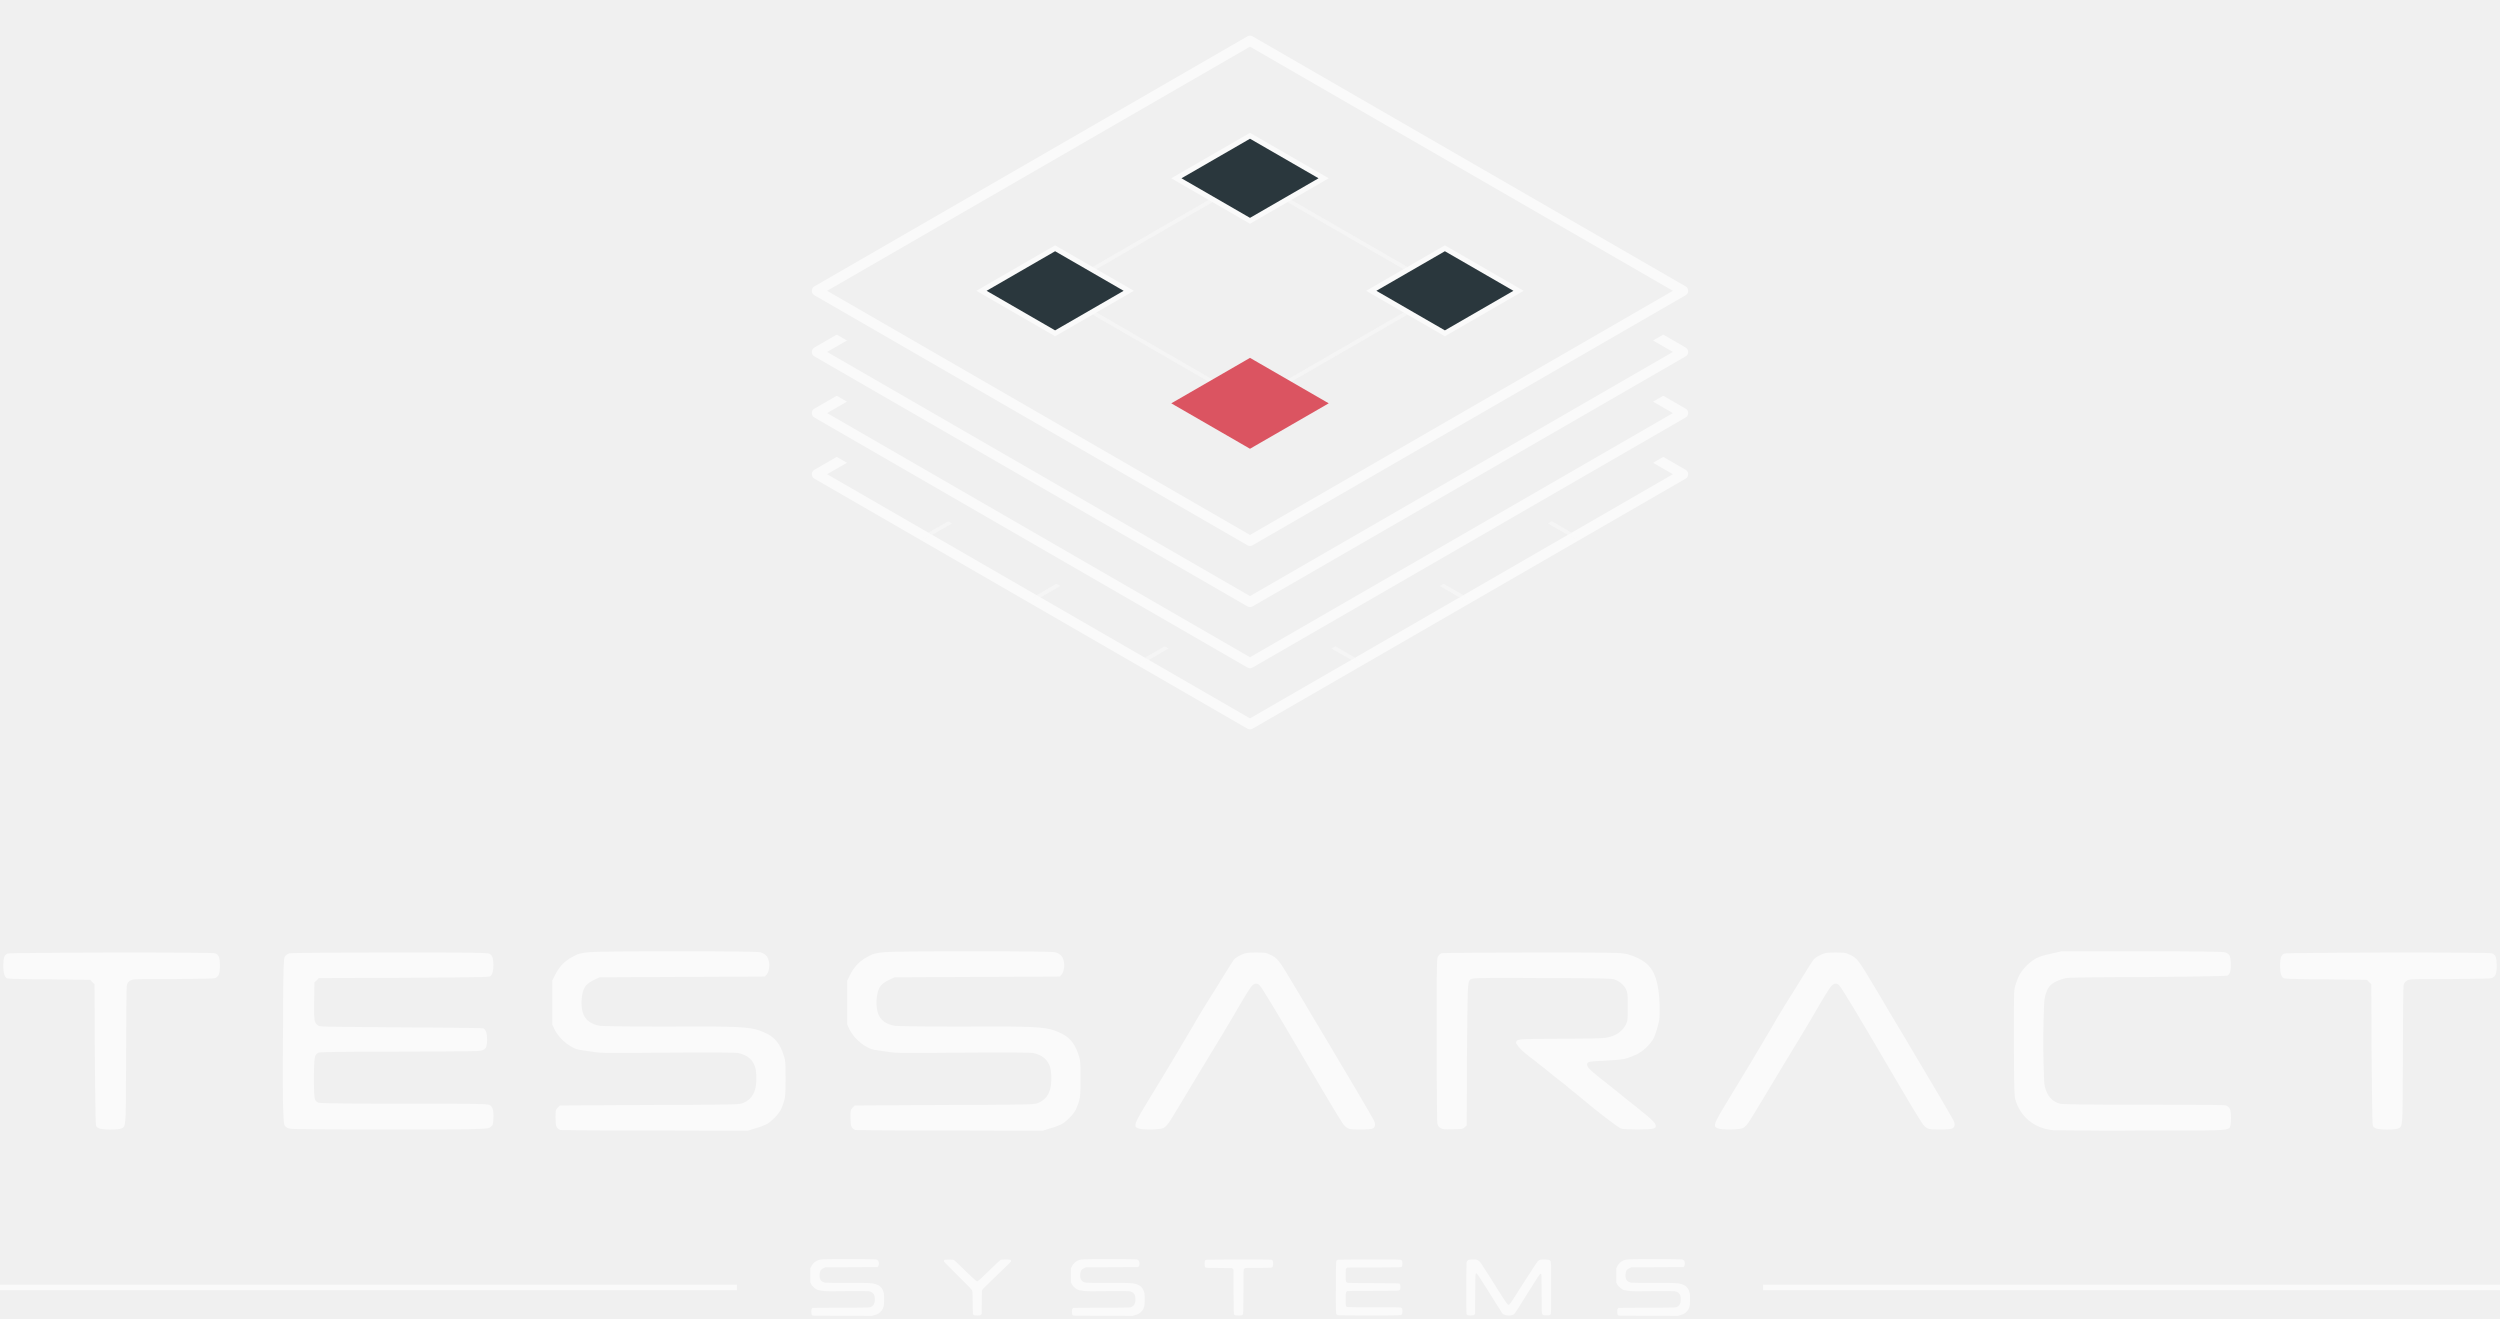
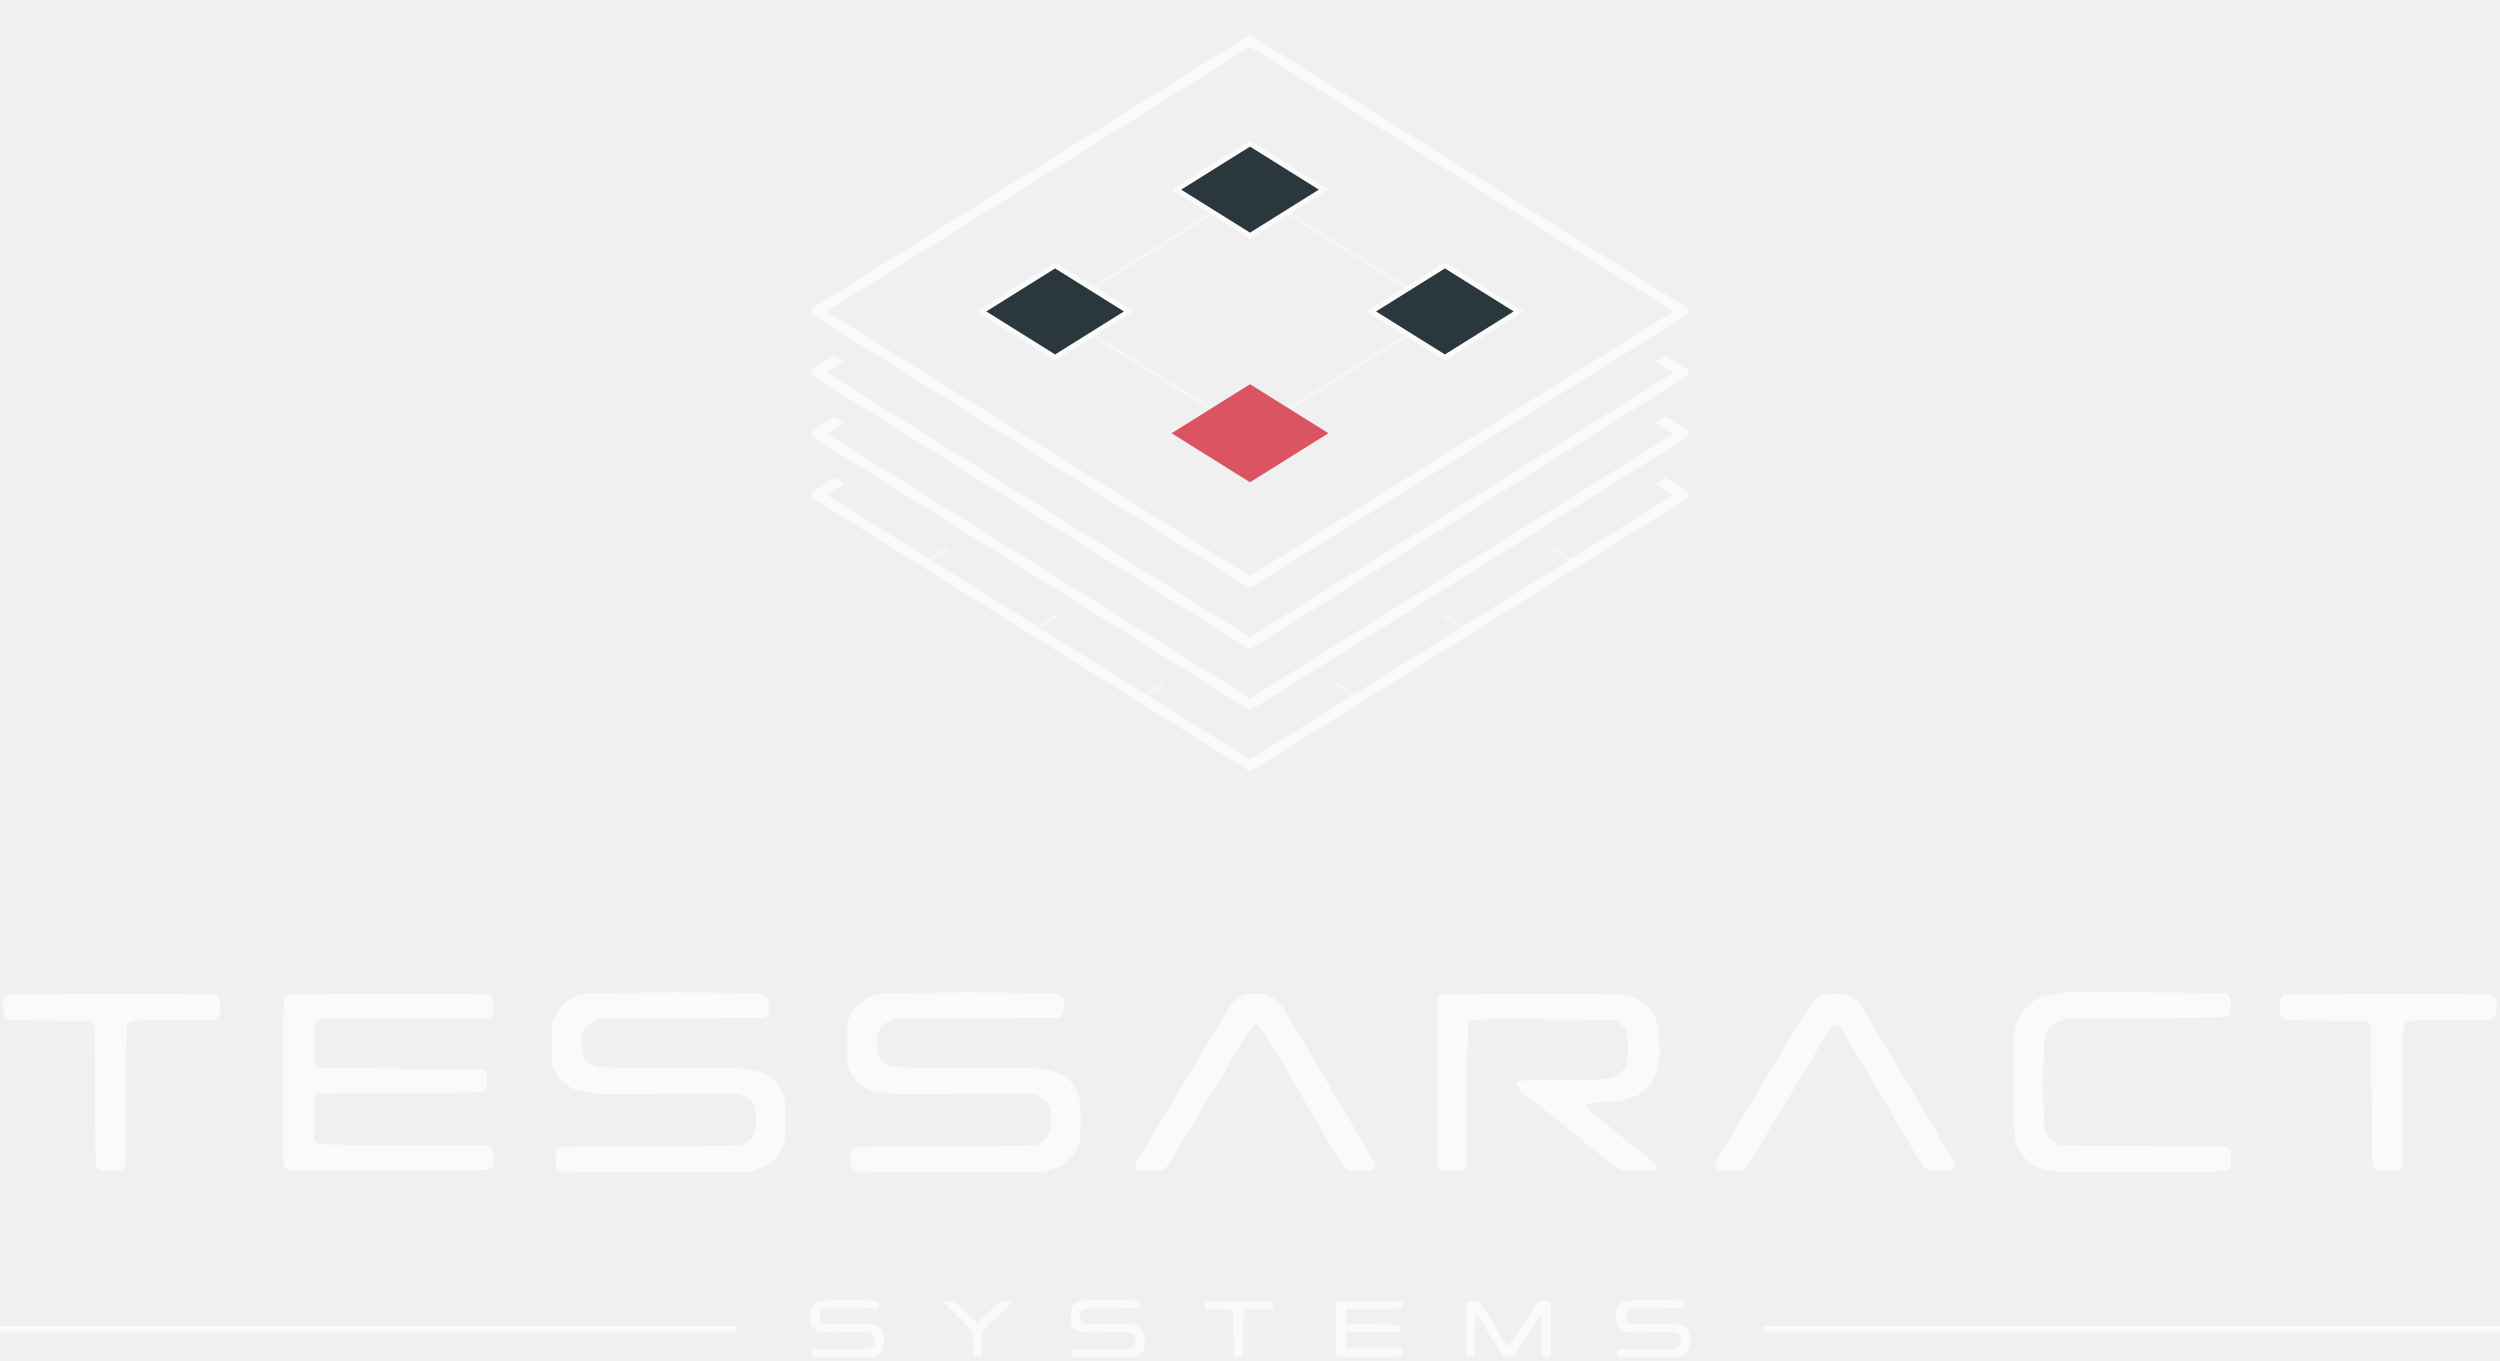
- <svg xmlns="http://www.w3.org/2000/svg" viewBox="0 0 2000 1055.05" width="2000" height="1055.05" role="img" aria-label="Tessaract Systems">
+ <svg xmlns="http://www.w3.org/2000/svg" viewBox="0 0 2000 1088.06" width="2000" height="1088.06" role="img" aria-label="Tessaract Systems">
  <defs>
    <mask id="m0" maskUnits="userSpaceOnUse" x="0" y="0" width="760" height="610">
      <rect x="0" y="0" width="760" height="610" fill="#fff" />
-       <polygon points="200,218.85 370,317 200,415.15 30,317" fill="#000" stroke="#000" stroke-width="22" stroke-linejoin="round" />
-       <polygon points="200,194.85 370,293 200,391.15 30,293" fill="#000" stroke="#000" stroke-width="22" stroke-linejoin="round" />
-       <polygon points="200,170.85 370,269 200,367.15 30,269" fill="#000" stroke="#000" stroke-width="22" stroke-linejoin="round" />
+       <polygon points="200,210.75 370,317 200,423.25 30,317" fill="#000" stroke="#000" stroke-width="22" stroke-linejoin="round" />
+       <polygon points="200,186.75 370,293 200,399.25 30,293" fill="#000" stroke="#000" stroke-width="22" stroke-linejoin="round" />
+       <polygon points="200,162.75 370,269 200,375.25 30,269" fill="#000" stroke="#000" stroke-width="22" stroke-linejoin="round" />
    </mask>
    <mask id="m1" maskUnits="userSpaceOnUse" x="0" y="0" width="760" height="610">
      <rect x="0" y="0" width="760" height="610" fill="#fff" />
-       <polygon points="200,194.85 370,293 200,391.15 30,293" fill="#000" stroke="#000" stroke-width="22" stroke-linejoin="round" />
-       <polygon points="200,170.85 370,269 200,367.15 30,269" fill="#000" stroke="#000" stroke-width="22" stroke-linejoin="round" />
+       <polygon points="200,186.75 370,293 200,399.25 30,293" fill="#000" stroke="#000" stroke-width="22" stroke-linejoin="round" />
+       <polygon points="200,162.75 370,269 200,375.25 30,269" fill="#000" stroke="#000" stroke-width="22" stroke-linejoin="round" />
    </mask>
    <mask id="m2" maskUnits="userSpaceOnUse" x="0" y="0" width="760" height="610">
      <rect x="0" y="0" width="760" height="610" fill="#fff" />
-       <polygon points="200,170.85 370,269 200,367.15 30,269" fill="#000" stroke="#000" stroke-width="22" stroke-linejoin="round" />
+       <polygon points="200,162.75 370,269 200,375.25 30,269" fill="#000" stroke="#000" stroke-width="22" stroke-linejoin="round" />
    </mask>
  </defs>
-   <g transform="translate(625,0) scale(2.03804) translate(-16,-154.85)">
+   <g transform="translate(625,0) scale(2.03804) translate(-16,-146.75)">
    <g mask="url(#m0)">
-       <polygon points="200,242.85 370,341 200,439.15 30,341" fill="none" stroke="#FAFAFA" stroke-width="4" stroke-linejoin="round" />
-       <path d="M72.5,365.54 L242.5,267.39 M115,390.07 L285,291.93 M157.5,414.61 L327.5,316.46 M157.5,267.39 L327.5,365.54 M115,291.93 L285,390.07 M72.5,316.46 L242.5,414.61" fill="none" stroke="#FAFAFA" stroke-width="1.5" stroke-linecap="round" opacity=".5" />
+       <polygon points="200,234.75 370,341 200,447.25 30,341" fill="none" stroke="#FAFAFA" stroke-width="4" stroke-linejoin="round" />
+       <path d="M72.5,367.56 L242.5,261.31 M115,394.12 L285,287.88 M157.5,420.69 L327.5,314.44 M157.5,261.31 L327.5,367.56 M115,287.88 L285,394.12 M72.5,314.44 L242.5,420.69" fill="none" stroke="#FAFAFA" stroke-width="1.5" stroke-linecap="round" opacity=".5" />
    </g>
    <g mask="url(#m1)">
-       <polygon points="200,218.85 370,317 200,415.15 30,317" fill="none" stroke="#FAFAFA" stroke-width="4" stroke-linejoin="round" />
-       <path d="M195.8,319.42 L191.5,267.93" fill="none" stroke="#FAFAFA" stroke-width="2" opacity=".75" />
-       <path d="M195.8,319.42 L289.2,314.58" fill="none" stroke="#FAFAFA" stroke-width="2" opacity=".75" />
-       <path d="M195.8,319.42 L106.5,321.85" fill="none" stroke="#FAFAFA" stroke-width="2" opacity=".75" />
-       <path d="M195.8,319.42 L204.2,368.5" fill="none" stroke="#FAFAFA" stroke-width="2" opacity=".75" />
-       <path d="M191.5,267.93 L289.2,314.58 M204.2,368.5 L106.5,321.85" fill="none" stroke="#FAFAFA" stroke-width="2" opacity=".75" />
-       <ellipse cx="191.5" cy="267.93" rx="10.8" ry="6.24" fill="#2A373D" stroke="#FAFAFA" stroke-width="2" />
-       <ellipse cx="289.2" cy="314.58" rx="10.8" ry="6.24" fill="#2A373D" stroke="#FAFAFA" stroke-width="2" />
-       <ellipse cx="106.5" cy="321.85" rx="10.8" ry="6.24" fill="#2A373D" stroke="#FAFAFA" stroke-width="2" />
-       <ellipse cx="204.2" cy="368.5" rx="10.8" ry="6.24" fill="#2A373D" stroke="#FAFAFA" stroke-width="2" />
-       <ellipse cx="195.8" cy="319.42" rx="15.6" ry="9.01" fill="#FAFAFA" stroke="#FAFAFA" stroke-width="2" />
+       <polygon points="200,210.75 370,317 200,423.25 30,317" fill="none" stroke="#FAFAFA" stroke-width="4" stroke-linejoin="round" />
+       <path d="M195.8,319.62 L191.5,263.88" fill="none" stroke="#FAFAFA" stroke-width="2" opacity=".75" />
+       <path d="M195.8,319.62 L289.2,314.38" fill="none" stroke="#FAFAFA" stroke-width="2" opacity=".75" />
+       <path d="M195.8,319.62 L106.5,322.25" fill="none" stroke="#FAFAFA" stroke-width="2" opacity=".75" />
+       <path d="M195.8,319.62 L204.2,372.75" fill="none" stroke="#FAFAFA" stroke-width="2" opacity=".75" />
+       <path d="M191.5,263.88 L289.2,314.38 M204.2,372.75 L106.5,322.25" fill="none" stroke="#FAFAFA" stroke-width="2" opacity=".75" />
+       <ellipse cx="191.5" cy="263.88" rx="10.8" ry="6.75" fill="#2A373D" stroke="#FAFAFA" stroke-width="2" />
+       <ellipse cx="289.2" cy="314.38" rx="10.8" ry="6.75" fill="#2A373D" stroke="#FAFAFA" stroke-width="2" />
+       <ellipse cx="106.5" cy="322.25" rx="10.8" ry="6.75" fill="#2A373D" stroke="#FAFAFA" stroke-width="2" />
+       <ellipse cx="204.2" cy="372.75" rx="10.8" ry="6.75" fill="#2A373D" stroke="#FAFAFA" stroke-width="2" />
+       <ellipse cx="195.8" cy="319.62" rx="15.6" ry="9.75" fill="#FAFAFA" stroke="#FAFAFA" stroke-width="2" />
    </g>
    <g mask="url(#m2)">
-       <polygon points="200,194.85 370,293 200,391.15 30,293" fill="none" stroke="#FAFAFA" stroke-width="4" stroke-linejoin="round" />
-       <polygon points="200,226.26 315.6,293 200,359.74 84.4,293" fill="none" stroke="#FAFAFA" stroke-width="2" stroke-dasharray="7 8" opacity=".75" />
-       <polygon points="200,261.59 254.4,293 200,324.41 145.6,293" fill="none" stroke="#FAFAFA" stroke-width="2" opacity=".75" />
-       <ellipse cx="200" cy="293" rx="9.6" ry="5.54" fill="#DB5461" />
+       <polygon points="200,186.75 370,293 200,399.25 30,293" fill="none" stroke="#FAFAFA" stroke-width="4" stroke-linejoin="round" />
+       <polygon points="200,220.75 315.6,293 200,365.25 84.4,293" fill="none" stroke="#FAFAFA" stroke-width="2" stroke-dasharray="7 8" opacity=".75" />
+       <polygon points="200,259 254.4,293 200,327 145.6,293" fill="none" stroke="#FAFAFA" stroke-width="2" opacity=".75" />
+       <ellipse cx="200" cy="293" rx="9.6" ry="6" fill="#DB5461" />
    </g>
    <g>
-       <polygon points="200,170.85 370,269 200,367.15 30,269" fill="none" stroke="#FAFAFA" stroke-width="4" stroke-linejoin="round" />
-       <polygon points="200,224.83 276.5,269 200,313.17 123.5,269" fill="none" stroke="#FAFAFA" stroke-width="1.5" opacity=".5" />
-       <polygon points="200,208.15 228.9,224.83 200,241.52 171.1,224.83" fill="#2A373D" stroke="#FAFAFA" stroke-width="2" />
-       <polygon points="276.5,252.31 305.4,269 276.5,285.69 247.6,269" fill="#2A373D" stroke="#FAFAFA" stroke-width="2" />
-       <polygon points="123.5,252.31 152.4,269 123.5,285.69 94.6,269" fill="#2A373D" stroke="#FAFAFA" stroke-width="2" />
-       <polygon points="200,296.48 228.9,313.17 200,329.85 171.1,313.17" fill="#DB5461" stroke="#DB5461" stroke-width="2" />
+       <polygon points="200,162.75 370,269 200,375.25 30,269" fill="none" stroke="#FAFAFA" stroke-width="4" stroke-linejoin="round" />
+       <polygon points="200,221.19 276.5,269 200,316.81 123.5,269" fill="none" stroke="#FAFAFA" stroke-width="1.5" opacity=".5" />
+       <polygon points="200,203.12 228.9,221.19 200,239.25 171.1,221.19" fill="#2A373D" stroke="#FAFAFA" stroke-width="2" />
+       <polygon points="276.5,250.94 305.4,269 276.5,287.06 247.6,269" fill="#2A373D" stroke="#FAFAFA" stroke-width="2" />
+       <polygon points="123.5,250.94 152.4,269 123.5,287.06 94.6,269" fill="#2A373D" stroke="#FAFAFA" stroke-width="2" />
+       <polygon points="200,298.75 228.9,316.81 200,334.88 171.1,316.81" fill="#DB5461" stroke="#DB5461" stroke-width="2" />
    </g>
  </g>
-   <g transform="translate(0,61.76)">
+   <g transform="translate(0,94.78)">
wordmark: the generator composes this with a freshly drawn mark.
<path d="M76.852 -3.034Q76.65 -3.236 76.448 -11.123Q76.245 -19.011 76.144 -31.853Q76.043 -44.696 75.841 -60.268L75.639 -116.289L73.819 -117.907L72.201 -119.728L39.437 -120.132Q30.336 -120.132 22.853 -120.233Q15.37 -120.334 10.618 -120.537Q5.865 -120.739 5.663 -120.941Q2.629 -122.357 2.629 -130.851Q2.629 -135.502 3.337 -137.727Q4.045 -139.952 6.067 -140.761Q6.472 -140.963 13.55 -141.064Q20.629 -141.165 32.46 -141.266Q44.291 -141.368 58.853 -141.469Q73.414 -141.57 88.987 -141.57Q104.559 -141.57 119.121 -141.57Q133.682 -141.57 145.513 -141.469Q157.345 -141.368 164.524 -141.266Q171.704 -141.165 172.108 -140.963Q174.333 -140.154 175.142 -138.031Q175.951 -135.907 175.951 -131.053Q175.951 -126.199 175.142 -124.177Q174.333 -122.154 172.108 -121.143Q171.299 -120.739 162.906 -120.638Q154.513 -120.537 138.132 -120.334Q126.806 -120.334 120.334 -120.334Q113.863 -120.334 110.526 -120.233Q107.189 -120.132 105.975 -119.829Q104.762 -119.525 104.155 -119.121Q102.335 -118.11 101.728 -116.289Q101.323 -115.683 101.222 -110.121Q101.121 -104.559 101.02 -92.627Q100.919 -80.695 100.919 -60.673Q100.717 -41.257 100.717 -29.629Q100.717 -18 100.515 -12.135Q100.312 -6.27 99.807 -4.146Q99.301 -2.022 98.29 -1.416Q98.088 -1.213 97.076 -0.809Q95.661 -0.202 91.717 0.0Q87.773 0.202 83.931 -0.101Q80.088 -0.404 79.077 -1.011Q77.257 -1.82 76.852 -3.034Z M228.284 -2.427Q227.677 -3.034 227.374 -4.146Q227.071 -5.258 226.869 -8.595Q226.666 -11.932 226.464 -19.213Q226.262 -23.662 226.262 -34.078Q226.262 -44.493 226.262 -58.044Q226.262 -71.594 226.464 -85.751Q226.464 -103.548 226.565 -113.863Q226.666 -124.177 226.869 -129.233Q227.071 -134.289 227.273 -136.008Q227.475 -137.727 227.88 -138.334Q229.093 -140.154 231.52 -140.963Q232.734 -141.165 252.452 -141.368Q272.171 -141.57 311.406 -141.57Q335.877 -141.57 351.248 -141.57Q366.618 -141.57 375.112 -141.469Q383.606 -141.368 387.045 -141.165Q390.483 -140.963 391.292 -140.761Q393.112 -139.952 393.921 -137.828Q394.73 -135.705 394.73 -131.458Q394.73 -124.177 392.101 -122.559Q391.494 -122.154 385.123 -121.952Q378.753 -121.75 363.787 -121.649Q348.821 -121.548 322.731 -121.346L254.98 -121.143L253.362 -119.323L251.542 -117.705L251.34 -103.346Q251.138 -95.256 251.34 -91.211Q251.542 -87.167 252.25 -85.65Q252.958 -84.133 254.576 -83.122Q255.182 -82.717 257.407 -82.515Q259.632 -82.313 266.002 -82.212Q272.373 -82.11 285.519 -82.009Q298.665 -81.908 321.114 -81.706Q338.911 -81.706 353.675 -81.504Q368.438 -81.301 377.438 -81.2Q386.438 -81.099 386.64 -80.897Q389.674 -79.481 389.674 -71.796Q389.674 -66.942 388.46 -65.122Q387.247 -63.302 383.404 -62.897Q382.393 -62.695 373.292 -62.594Q364.191 -62.493 349.832 -62.392Q335.473 -62.291 318.484 -62.291Q285.317 -62.291 270.755 -62.088Q256.194 -61.886 254.98 -61.482Q253.362 -60.875 252.553 -59.459Q251.744 -58.044 251.441 -53.999Q251.138 -49.954 251.138 -41.055Q251.138 -32.763 251.34 -28.82Q251.542 -24.876 252.25 -23.561Q252.958 -22.247 254.576 -21.438Q255.182 -21.235 261.755 -21.033Q268.328 -20.831 282.991 -20.73Q297.653 -20.629 322.731 -20.629Q343.765 -20.629 356.91 -20.629Q370.056 -20.629 377.337 -20.528Q384.618 -20.426 387.55 -20.224Q390.483 -20.022 391.292 -19.82Q393.314 -19.011 394.123 -16.483Q394.932 -13.955 394.73 -8.696Q394.528 -5.258 394.224 -4.146Q393.921 -3.034 392.707 -2.225Q391.696 -1.213 389.775 -0.91Q387.854 -0.607 380.573 -0.404Q377.539 -0.202 368.337 -0.101Q359.135 0.0 345.888 0.0Q332.641 0.0 317.574 0.0Q302.507 0.0 287.845 0.0Q273.182 0.0 260.845 -0.101Q248.508 -0.202 240.823 -0.303Q233.138 -0.404 232.531 -0.607Q229.7 -1.011 228.284 -2.427Z M444.434 -9.303Q444.434 -13.955 444.636 -15.067Q444.838 -16.179 446.052 -17.393L447.872 -19.213L519.466 -19.618Q539.892 -19.618 553.24 -19.719Q566.588 -19.82 574.476 -19.921Q582.363 -20.022 586.206 -20.123Q590.048 -20.224 591.666 -20.528Q593.284 -20.831 594.093 -21.033Q601.374 -23.865 603.801 -31.145Q604.61 -33.168 604.913 -36.707Q605.217 -40.246 605.014 -43.786Q604.812 -47.325 604.205 -49.549Q601.576 -59.055 590.048 -61.279Q588.228 -61.482 574.678 -61.583Q561.128 -61.684 534.027 -61.482Q516.837 -61.279 506.118 -61.279Q495.399 -61.279 489.332 -61.279Q483.264 -61.279 480.13 -61.482Q476.995 -61.684 474.77 -62.088Q471.939 -62.493 469.107 -62.897Q466.276 -63.302 465.063 -63.504Q459.198 -64.111 453.029 -68.965Q446.861 -73.819 443.827 -79.684L441.805 -83.931V-119.121L444.232 -123.975Q449.085 -133.682 458.389 -138.334Q459.4 -138.941 460.31 -139.345Q461.22 -139.75 462.029 -140.154Q464.254 -140.963 467.793 -141.469Q471.332 -141.974 478.815 -142.176Q486.298 -142.379 500.455 -142.48Q514.612 -142.581 538.072 -142.581Q605.823 -142.581 608.25 -141.772Q613.913 -140.154 614.924 -135.098Q615.733 -132.267 615.228 -128.93Q614.722 -125.593 613.306 -123.975L611.891 -122.357L479.624 -121.75L475.781 -119.93Q469.916 -117.301 467.793 -113.761Q465.669 -110.222 465.265 -103.346Q464.86 -94.043 468.4 -89.189Q471.939 -84.335 480.029 -82.919Q482.051 -82.717 496.714 -82.515Q511.376 -82.313 536.252 -82.313Q555.263 -82.515 567.701 -82.414Q580.139 -82.313 587.824 -82.009Q595.509 -81.706 600.059 -80.998Q604.61 -80.29 607.644 -79.178Q610.677 -78.066 614.318 -76.245Q623.216 -71.594 626.857 -59.662Q627.666 -57.437 627.969 -55.617Q628.272 -53.797 628.373 -50.561Q628.475 -47.325 628.475 -40.853Q628.475 -33.37 628.272 -29.325Q628.07 -25.28 627.261 -22.651Q626.452 -20.022 625.036 -16.584Q623.621 -13.348 619.576 -9.303Q615.531 -5.258 612.497 -3.843Q611.284 -3.236 608.756 -2.326Q606.228 -1.416 603.801 -0.809L598.138 1.011L523.915 0.809Q508.545 0.809 494.994 0.809Q481.444 0.809 471.029 0.708Q460.613 0.607 454.546 0.506Q448.479 0.404 448.276 0.404Q445.85 -0.607 445.142 -2.427Q444.434 -4.247 444.434 -9.303Z M680.403 -9.303Q680.403 -13.955 680.606 -15.067Q680.808 -16.179 682.021 -17.393L683.841 -19.213L755.435 -19.618Q775.862 -19.618 789.21 -19.719Q802.558 -19.82 810.445 -19.921Q818.333 -20.022 822.175 -20.123Q826.018 -20.224 827.636 -20.528Q829.254 -20.831 830.063 -21.033Q837.343 -23.865 839.77 -31.145Q840.579 -33.168 840.883 -36.707Q841.186 -40.246 840.984 -43.786Q840.782 -47.325 840.175 -49.549Q837.546 -59.055 826.018 -61.279Q824.198 -61.482 810.647 -61.583Q797.097 -61.684 769.997 -61.482Q752.806 -61.279 742.087 -61.279Q731.368 -61.279 725.301 -61.279Q719.234 -61.279 716.099 -61.482Q712.964 -61.684 710.74 -62.088Q707.908 -62.493 705.077 -62.897Q702.245 -63.302 701.032 -63.504Q695.167 -64.111 688.999 -68.965Q682.83 -73.819 679.797 -79.684L677.774 -83.931V-119.121L680.201 -123.975Q685.055 -133.682 694.358 -138.334Q695.369 -138.941 696.279 -139.345Q697.189 -139.75 697.998 -140.154Q700.223 -140.963 703.762 -141.469Q707.302 -141.974 714.785 -142.176Q722.267 -142.379 736.424 -142.48Q750.581 -142.581 774.042 -142.581Q841.793 -142.581 844.22 -141.772Q849.883 -140.154 850.894 -135.098Q851.703 -132.267 851.197 -128.93Q850.691 -125.593 849.276 -123.975L847.86 -122.357L715.593 -121.75L711.751 -119.93Q705.886 -117.301 703.762 -113.761Q701.639 -110.222 701.234 -103.346Q700.83 -94.043 704.369 -89.189Q707.908 -84.335 715.998 -82.919Q718.02 -82.717 732.683 -82.515Q747.346 -82.313 772.221 -82.313Q791.232 -82.515 803.67 -82.414Q816.108 -82.313 823.793 -82.009Q831.478 -81.706 836.029 -80.998Q840.579 -80.29 843.613 -79.178Q846.647 -78.066 850.287 -76.245Q859.186 -71.594 862.826 -59.662Q863.635 -57.437 863.938 -55.617Q864.242 -53.797 864.343 -50.561Q864.444 -47.325 864.444 -40.853Q864.444 -33.37 864.242 -29.325Q864.039 -25.28 863.231 -22.651Q862.422 -20.022 861.006 -16.584Q859.59 -13.348 855.545 -9.303Q851.5 -5.258 848.467 -3.843Q847.253 -3.236 844.725 -2.326Q842.197 -1.416 839.77 -0.809L834.108 1.011L759.885 0.809Q744.514 0.809 730.964 0.809Q717.414 0.809 706.998 0.708Q696.583 0.607 690.515 0.506Q684.448 0.404 684.246 0.404Q681.819 -0.607 681.111 -2.427Q680.403 -4.247 680.403 -9.303Z M918.193 -22.449Q921.631 -28.112 926.788 -36.606Q931.945 -45.1 937.406 -54.201Q942.866 -63.302 947.518 -71.189Q952.17 -79.077 954.799 -83.526Q957.226 -87.975 960.664 -93.537Q964.102 -99.099 966.327 -102.739Q968.551 -106.177 972.192 -112.042Q975.832 -117.907 978.663 -122.559Q981.495 -127.211 984.023 -131.154Q986.551 -135.098 987.158 -135.907Q988.978 -137.929 993.023 -139.75Q995.652 -140.963 997.472 -141.266Q999.292 -141.57 1004.955 -141.57Q1008.798 -141.57 1010.618 -141.469Q1012.438 -141.368 1013.752 -140.862Q1015.067 -140.356 1017.292 -139.345Q1019.112 -138.334 1020.426 -137.323Q1021.741 -136.311 1023.46 -134.087Q1025.179 -131.862 1028.112 -127.109Q1031.044 -122.357 1036.1 -113.863Q1038.527 -109.818 1041.965 -104.054Q1045.403 -98.29 1048.943 -92.223Q1052.482 -86.155 1055.516 -81.301Q1074.324 -49.752 1085.65 -30.539Q1096.975 -11.326 1098.998 -7.483Q1101.425 -2.629 1098.189 -0.809Q1096.773 0.0 1088.279 0.0Q1084.436 0.0 1082.11 -0.101Q1079.785 -0.202 1078.167 -1.011Q1075.942 -2.225 1073.92 -5.258Q1071.897 -8.292 1067.852 -14.966Q1066.639 -16.988 1063.605 -22.044Q1060.572 -27.1 1056.729 -33.673Q1052.886 -40.246 1049.044 -46.718Q1028.82 -81.301 1019.112 -97.38Q1009.404 -113.458 1007.786 -115.278Q1004.753 -118.312 1001.517 -114.874Q1000.303 -113.66 996.461 -107.391Q992.618 -101.121 987.764 -92.627Q986.753 -91.009 984.124 -86.459Q981.495 -81.908 977.753 -75.74Q974.012 -69.571 970.169 -63.302Q966.327 -56.83 961.675 -49.246Q957.023 -41.662 952.877 -34.685Q948.732 -27.707 945.9 -23.056Q940.237 -13.55 937.507 -9.202Q934.777 -4.854 933.462 -3.438Q932.148 -2.022 930.934 -1.213Q929.114 -0.404 924.058 -0.101Q919.002 0.202 914.35 -0.202Q910.103 -0.607 908.789 -1.921Q907.474 -3.236 909.699 -7.786Q911.923 -12.337 918.193 -22.449Z M1149.915 -4.854Q1149.713 -5.461 1149.612 -14.865Q1149.511 -24.269 1149.41 -39.235Q1149.309 -54.201 1149.309 -71.998Q1149.309 -90.605 1149.309 -102.537Q1149.309 -114.469 1149.41 -121.548Q1149.511 -128.626 1149.612 -132.165Q1149.713 -135.705 1149.915 -136.918Q1150.117 -138.132 1150.522 -138.536Q1151.533 -140.356 1153.151 -140.963Q1153.556 -141.165 1162.657 -141.266Q1171.757 -141.368 1187.836 -141.469Q1203.914 -141.57 1225.756 -141.57Q1246.587 -141.57 1259.935 -141.57Q1273.283 -141.57 1281.07 -141.469Q1288.856 -141.368 1292.698 -141.266Q1296.541 -141.165 1298.361 -140.862Q1300.181 -140.559 1301.597 -140.356Q1311.103 -137.727 1316.664 -133.177Q1322.226 -128.626 1324.754 -120.638Q1327.282 -112.649 1327.686 -99.503Q1327.686 -94.852 1327.686 -92.324Q1327.686 -89.796 1327.383 -87.874Q1327.08 -85.953 1326.271 -82.919Q1325.664 -80.29 1324.653 -77.358Q1323.642 -74.425 1323.035 -73.212Q1321.012 -69.369 1317.069 -65.628Q1313.125 -61.886 1308.878 -59.864Q1305.237 -58.246 1302.204 -57.235Q1299.17 -56.223 1295.024 -55.819Q1290.878 -55.414 1284.002 -55.01Q1271.665 -54.605 1270.654 -53.797Q1268.632 -52.179 1270.654 -49.549Q1272.676 -46.92 1280.968 -40.449Q1284.002 -38.022 1286.732 -35.898Q1289.463 -33.774 1293.103 -30.842Q1296.743 -27.909 1302.406 -23.258Q1305.035 -21.235 1308.271 -18.707Q1311.507 -16.179 1313.529 -14.359Q1321.619 -8.09 1323.743 -5.056Q1325.866 -2.022 1323.035 -0.809Q1322.024 -0.404 1318.282 -0.202Q1314.541 0.0 1309.889 0.0Q1305.237 0.0 1301.395 -0.202Q1297.552 -0.404 1296.743 -0.809Q1294.519 -1.82 1285.215 -8.899Q1275.912 -15.977 1262.16 -27.505Q1258.924 -30.134 1255.89 -32.561Q1252.857 -34.988 1251.845 -35.999Q1250.632 -36.808 1248.306 -38.729Q1245.98 -40.651 1243.756 -42.269Q1240.115 -45.302 1235.565 -48.943Q1231.014 -52.583 1221.307 -60.066Q1217.464 -63.1 1215.138 -65.83Q1212.813 -68.56 1212.813 -69.774Q1213.015 -70.785 1214.026 -71.392Q1215.037 -71.998 1218.475 -72.201Q1221.914 -72.403 1229.194 -72.504Q1236.475 -72.605 1249.216 -72.605Q1263.373 -72.605 1273.182 -72.807Q1282.991 -73.01 1284.811 -73.414Q1295.934 -75.234 1300.586 -83.728Q1301.395 -85.346 1301.698 -86.459Q1302.002 -87.571 1302.103 -90.099Q1302.204 -92.627 1302.204 -98.29Q1302.204 -103.548 1302.103 -106.076Q1302.002 -108.604 1301.698 -109.818Q1301.395 -111.031 1300.788 -112.245Q1297.957 -117.503 1291.889 -119.93Q1290.878 -120.334 1288.755 -120.537Q1286.631 -120.739 1281.07 -120.84Q1275.508 -120.941 1264.587 -121.042Q1253.666 -121.143 1234.857 -121.143Q1206.543 -121.346 1193.195 -121.244Q1179.847 -121.143 1178.431 -120.739Q1177.825 -120.537 1177.319 -120.435Q1176.813 -120.334 1176.409 -120.132Q1175.398 -119.525 1174.892 -117.301Q1174.387 -115.076 1174.184 -109.009Q1173.982 -102.941 1173.881 -91.211Q1173.78 -79.481 1173.578 -59.864L1173.375 -3.236L1171.757 -1.82Q1170.948 -0.809 1169.432 -0.506Q1167.915 -0.202 1162.454 -0.202Q1156.994 0.0 1155.376 -0.202Q1153.758 -0.404 1152.342 -1.213Q1150.32 -2.427 1149.915 -4.854Z M1381.84 -22.449Q1385.278 -28.112 1390.435 -36.606Q1395.592 -45.1 1401.053 -54.201Q1406.513 -63.302 1411.165 -71.189Q1415.817 -79.077 1418.446 -83.526Q1420.873 -87.975 1424.311 -93.537Q1427.749 -99.099 1429.974 -102.739Q1432.198 -106.177 1435.839 -112.042Q1439.479 -117.907 1442.31 -122.559Q1445.142 -127.211 1447.67 -131.154Q1450.198 -135.098 1450.805 -135.907Q1452.625 -137.929 1456.67 -139.75Q1459.299 -140.963 1461.119 -141.266Q1462.939 -141.57 1468.602 -141.57Q1472.444 -141.57 1474.265 -141.469Q1476.085 -141.368 1477.399 -140.862Q1478.714 -140.356 1480.939 -139.345Q1482.759 -138.334 1484.073 -137.323Q1485.388 -136.311 1487.107 -134.087Q1488.826 -131.862 1491.759 -127.109Q1494.691 -122.357 1499.747 -113.863Q1502.174 -109.818 1505.612 -104.054Q1509.05 -98.29 1512.59 -92.223Q1516.129 -86.155 1519.162 -81.301Q1537.971 -49.752 1549.297 -30.539Q1560.622 -11.326 1562.645 -7.483Q1565.072 -2.629 1561.836 -0.809Q1560.42 0.0 1551.926 0.0Q1548.083 0.0 1545.757 -0.101Q1543.432 -0.202 1541.814 -1.011Q1539.589 -2.225 1537.567 -5.258Q1535.544 -8.292 1531.499 -14.966Q1530.286 -16.988 1527.252 -22.044Q1524.219 -27.1 1520.376 -33.673Q1516.533 -40.246 1512.691 -46.718Q1492.466 -81.301 1482.759 -97.38Q1473.051 -113.458 1471.433 -115.278Q1468.4 -118.312 1465.164 -114.874Q1463.95 -113.66 1460.108 -107.391Q1456.265 -101.121 1451.411 -92.627Q1450.4 -91.009 1447.771 -86.459Q1445.142 -81.908 1441.4 -75.74Q1437.659 -69.571 1433.816 -63.302Q1429.974 -56.83 1425.322 -49.246Q1420.67 -41.662 1416.524 -34.685Q1412.378 -27.707 1409.547 -23.056Q1403.884 -13.55 1401.154 -9.202Q1398.424 -4.854 1397.109 -3.438Q1395.795 -2.022 1394.581 -1.213Q1392.761 -0.404 1387.705 -0.101Q1382.649 0.202 1377.997 -0.202Q1373.75 -0.607 1372.436 -1.921Q1371.121 -3.236 1373.346 -7.786Q1375.57 -12.337 1381.84 -22.449Z M1611.944 -25.078Q1611.742 -26.494 1611.54 -30.64Q1611.337 -34.786 1611.236 -44.089Q1611.135 -53.392 1611.135 -70.178Q1611.135 -85.346 1611.135 -93.942Q1611.135 -102.537 1611.236 -106.683Q1611.337 -110.829 1611.641 -112.649Q1611.944 -114.469 1612.551 -116.087Q1614.169 -121.346 1616.09 -124.581Q1618.011 -127.817 1621.652 -131.458Q1625.899 -135.502 1629.64 -137.323Q1633.382 -139.143 1641.269 -140.761L1649.359 -142.581H1713.47Q1744.009 -142.581 1761.3 -142.379Q1778.592 -142.176 1779.805 -141.772Q1782.637 -140.963 1783.547 -139.345Q1784.457 -137.727 1784.659 -133.076Q1785.064 -124.986 1782.03 -123.166Q1781.423 -122.963 1775.255 -122.761Q1769.087 -122.559 1755.132 -122.357Q1741.177 -122.154 1717.11 -121.952Q1698.504 -121.952 1686.572 -121.851Q1674.639 -121.75 1667.662 -121.649Q1660.685 -121.548 1657.247 -121.447Q1653.808 -121.346 1652.393 -121.042Q1650.977 -120.739 1649.764 -120.334Q1642.887 -118.11 1640.056 -115.076Q1637.225 -112.042 1635.809 -105.368Q1635.404 -103.75 1635.202 -98.492Q1635 -93.234 1634.798 -85.751Q1634.595 -78.268 1634.595 -69.976Q1634.595 -61.684 1634.798 -54.201Q1635 -46.718 1635.202 -41.359Q1635.404 -35.999 1635.809 -34.583Q1638.438 -23.258 1647.943 -20.629Q1649.157 -20.224 1665.033 -20.022Q1680.909 -19.82 1714.683 -19.82Q1748.66 -19.82 1764.233 -19.719Q1779.805 -19.618 1780.817 -19.213Q1782.839 -18.404 1783.85 -16.584Q1784.457 -15.573 1784.659 -12.64Q1784.862 -9.708 1784.76 -6.674Q1784.659 -3.64 1784.053 -2.427Q1784.053 -2.225 1783.951 -1.921Q1783.85 -1.618 1783.648 -1.416Q1783.041 -0.607 1780.817 -0.101Q1778.592 0.404 1771.918 0.607Q1765.244 0.809 1751.492 0.809Q1737.739 0.809 1714.279 0.809Q1696.077 1.011 1680.302 0.91Q1664.527 0.809 1654.314 0.708Q1644.101 0.607 1642.685 0.607Q1630.955 -0.607 1622.966 -7.281Q1614.978 -13.955 1611.944 -25.078Z M1898.272 -3.034Q1898.07 -3.236 1897.868 -11.123Q1897.665 -19.011 1897.564 -31.853Q1897.463 -44.696 1897.261 -60.268L1897.059 -116.289L1895.238 -117.907L1893.62 -119.728L1860.857 -120.132Q1851.756 -120.132 1844.273 -120.233Q1836.79 -120.334 1832.038 -120.537Q1827.285 -120.739 1827.083 -120.941Q1824.049 -122.357 1824.049 -130.851Q1824.049 -135.502 1824.757 -137.727Q1825.465 -139.952 1827.487 -140.761Q1827.892 -140.963 1834.97 -141.064Q1842.049 -141.165 1853.88 -141.266Q1865.711 -141.368 1880.272 -141.469Q1894.834 -141.57 1910.407 -141.57Q1925.979 -141.57 1940.541 -141.57Q1955.102 -141.57 1966.933 -141.469Q1978.765 -141.368 1985.944 -141.266Q1993.124 -141.165 1993.528 -140.963Q1995.753 -140.154 1996.562 -138.031Q1997.371 -135.907 1997.371 -131.053Q1997.371 -126.199 1996.562 -124.177Q1995.753 -122.154 1993.528 -121.143Q1992.719 -120.739 1984.326 -120.638Q1975.933 -120.537 1959.551 -120.334Q1948.226 -120.334 1941.754 -120.334Q1935.282 -120.334 1931.945 -120.233Q1928.608 -120.132 1927.395 -119.829Q1926.181 -119.525 1925.575 -119.121Q1923.755 -118.11 1923.148 -116.289Q1922.743 -115.683 1922.642 -110.121Q1922.541 -104.559 1922.44 -92.627Q1922.339 -80.695 1922.339 -60.673Q1922.137 -41.257 1922.137 -29.629Q1922.137 -18 1921.934 -12.135Q1921.732 -6.27 1921.227 -4.146Q1920.721 -2.022 1919.71 -1.416Q1919.507 -1.213 1918.496 -0.809Q1917.081 -0.202 1913.137 0.0Q1909.193 0.202 1905.351 -0.101Q1901.508 -0.404 1900.497 -1.011Q1898.677 -1.82 1898.272 -3.034Z" fill="#FAFAFA" transform="translate(0,841.841)" />
    <path d="M3.581 -2.941Q3.581 -4.412 3.645 -4.764Q3.709 -5.116 4.092 -5.499L4.668 -6.075L27.304 -6.203Q33.763 -6.203 37.983 -6.235Q42.203 -6.267 44.697 -6.299Q47.191 -6.33 48.406 -6.362Q49.621 -6.394 50.132 -6.49Q50.644 -6.586 50.9 -6.65Q53.202 -7.545 53.969 -9.847Q54.225 -10.487 54.321 -11.606Q54.417 -12.725 54.353 -13.844Q54.289 -14.963 54.097 -15.666Q53.266 -18.672 49.621 -19.375Q49.045 -19.439 44.761 -19.471Q40.477 -19.503 31.908 -19.439Q26.473 -19.375 23.084 -19.375Q19.695 -19.375 17.777 -19.375Q15.858 -19.375 14.867 -19.439Q13.876 -19.503 13.173 -19.631Q12.277 -19.759 11.382 -19.887Q10.487 -20.015 10.103 -20.079Q8.249 -20.27 6.299 -21.805Q4.348 -23.34 3.389 -25.194L2.75 -26.537V-37.663L3.517 -39.198Q5.052 -42.267 7.993 -43.738Q8.313 -43.93 8.601 -44.058Q8.888 -44.186 9.144 -44.313Q9.847 -44.569 10.966 -44.729Q12.085 -44.889 14.451 -44.953Q16.817 -45.017 21.293 -45.049Q25.77 -45.081 33.187 -45.081Q54.608 -45.081 55.376 -44.825Q57.166 -44.313 57.486 -42.715Q57.742 -41.82 57.582 -40.765Q57.422 -39.709 56.974 -39.198L56.527 -38.686L14.707 -38.494L13.492 -37.919Q11.638 -37.088 10.966 -35.969Q10.295 -34.85 10.167 -32.676Q10.039 -29.734 11.158 -28.199Q12.277 -26.665 14.835 -26.217Q15.475 -26.153 20.11 -26.089Q24.746 -26.025 32.612 -26.025Q38.622 -26.089 42.555 -26.057Q46.488 -26.025 48.917 -25.929Q51.347 -25.834 52.786 -25.61Q54.225 -25.386 55.184 -25.034Q56.143 -24.683 57.294 -24.107Q60.108 -22.636 61.259 -18.864Q61.514 -18.16 61.61 -17.585Q61.706 -17.009 61.738 -15.986Q61.77 -14.963 61.77 -12.917Q61.77 -10.551 61.706 -9.272Q61.642 -7.993 61.387 -7.162Q61.131 -6.33 60.683 -5.243Q60.236 -4.22 58.957 -2.941Q57.678 -1.663 56.719 -1.215Q56.335 -1.023 55.536 -0.735Q54.736 -0.448 53.969 -0.256L52.179 0.32L28.711 0.256Q23.851 0.256 19.567 0.256Q15.283 0.256 11.99 0.224Q8.696 0.192 6.778 0.16Q4.86 0.128 4.796 0.128Q4.028 -0.192 3.805 -0.767Q3.581 -1.343 3.581 -2.941Z M132.855 -1.087 132.728 -5.307Q132.664 -7.034 132.632 -9.624Q132.6 -12.213 132.6 -14.068Q132.6 -16.05 132.536 -17.617Q132.472 -19.183 132.344 -19.631Q132.28 -19.951 131.96 -20.398Q131.641 -20.846 130.585 -21.997Q129.53 -23.148 127.292 -25.386Q125.054 -27.624 121.154 -31.525Q118.148 -34.53 115.591 -37.088Q113.033 -39.645 111.498 -41.212Q109.963 -42.779 109.836 -42.907Q109.516 -43.418 109.676 -43.898Q109.836 -44.377 110.347 -44.505Q110.539 -44.569 111.594 -44.633Q112.649 -44.697 113.928 -44.697Q115.846 -44.697 116.518 -44.633Q117.189 -44.569 117.637 -44.313Q117.893 -44.186 119.267 -42.939Q120.642 -41.692 122.241 -40.093Q125.758 -36.64 128.667 -33.89Q131.577 -31.141 133.399 -29.446Q135.221 -27.752 135.541 -27.56Q135.669 -27.496 135.797 -27.432Q135.925 -27.368 136.053 -27.304Q136.308 -27.24 136.852 -27.56Q137.396 -27.88 138.579 -28.935Q139.761 -29.99 141.968 -32.164Q144.174 -34.338 147.946 -37.919Q150.504 -40.413 152.518 -42.299Q154.533 -44.186 154.788 -44.313Q155.236 -44.569 155.939 -44.633Q156.643 -44.697 158.625 -44.761Q161.822 -44.825 162.749 -44.473Q163.677 -44.122 163.165 -43.035Q163.037 -42.779 162.046 -41.788Q161.055 -40.796 159.84 -39.645Q159.009 -38.878 157.666 -37.567Q156.323 -36.256 154.788 -34.786Q153.254 -33.315 151.911 -32.036Q150.568 -30.693 149.033 -29.191Q147.499 -27.688 146.124 -26.377Q144.749 -25.066 143.918 -24.235Q142.575 -23.02 141.552 -21.933Q140.529 -20.846 140.401 -20.526Q140.209 -20.142 140.113 -19.663Q140.017 -19.183 139.985 -17.872Q139.953 -16.562 139.953 -13.62Q139.953 -11.126 139.921 -8.409Q139.889 -5.691 139.889 -4.348L139.825 -1.151L139.25 -0.575Q138.866 -0.128 138.483 -0.064Q138.099 0.0 136.308 0.0Q134.582 0.0 134.166 -0.064Q133.751 -0.128 133.367 -0.512Z M212.062 -2.941Q212.062 -4.412 212.126 -4.764Q212.19 -5.116 212.573 -5.499L213.149 -6.075L235.785 -6.203Q242.243 -6.203 246.464 -6.235Q250.684 -6.267 253.178 -6.299Q255.672 -6.33 256.887 -6.362Q258.102 -6.394 258.613 -6.49Q259.125 -6.586 259.38 -6.65Q261.682 -7.545 262.45 -9.847Q262.706 -10.487 262.802 -11.606Q262.897 -12.725 262.833 -13.844Q262.77 -14.963 262.578 -15.666Q261.746 -18.672 258.102 -19.375Q257.526 -19.439 253.242 -19.471Q248.958 -19.503 240.389 -19.439Q234.954 -19.375 231.565 -19.375Q228.176 -19.375 226.257 -19.375Q224.339 -19.375 223.348 -19.439Q222.357 -19.503 221.653 -19.631Q220.758 -19.759 219.863 -19.887Q218.968 -20.015 218.584 -20.079Q216.73 -20.27 214.779 -21.805Q212.829 -23.34 211.87 -25.194L211.23 -26.537V-37.663L211.998 -39.198Q213.532 -42.267 216.474 -43.738Q216.794 -43.93 217.081 -44.058Q217.369 -44.186 217.625 -44.313Q218.328 -44.569 219.447 -44.729Q220.566 -44.889 222.932 -44.953Q225.298 -45.017 229.774 -45.049Q234.25 -45.081 241.668 -45.081Q263.089 -45.081 263.857 -44.825Q265.647 -44.313 265.967 -42.715Q266.223 -41.82 266.063 -40.765Q265.903 -39.709 265.455 -39.198L265.008 -38.686L223.188 -38.494L221.973 -37.919Q220.119 -37.088 219.447 -35.969Q218.776 -34.85 218.648 -32.676Q218.52 -29.734 219.639 -28.199Q220.758 -26.665 223.316 -26.217Q223.955 -26.153 228.591 -26.089Q233.227 -26.025 241.092 -26.025Q247.103 -26.089 251.036 -26.057Q254.968 -26.025 257.398 -25.929Q259.828 -25.834 261.267 -25.61Q262.706 -25.386 263.665 -25.034Q264.624 -24.683 265.775 -24.107Q268.588 -22.636 269.739 -18.864Q269.995 -18.16 270.091 -17.585Q270.187 -17.009 270.219 -15.986Q270.251 -14.963 270.251 -12.917Q270.251 -10.551 270.187 -9.272Q270.123 -7.993 269.867 -7.162Q269.612 -6.33 269.164 -5.243Q268.716 -4.22 267.437 -2.941Q266.159 -1.663 265.199 -1.215Q264.816 -1.023 264.016 -0.735Q263.217 -0.448 262.45 -0.256L260.659 0.32L237.192 0.256Q232.332 0.256 228.048 0.256Q223.763 0.256 220.47 0.224Q217.177 0.192 215.259 0.16Q213.341 0.128 213.277 0.128Q212.509 -0.192 212.285 -0.767Q212.062 -1.343 212.062 -2.941Z M341.656 -0.959Q341.592 -1.023 341.528 -3.517Q341.464 -6.011 341.432 -10.071Q341.4 -14.132 341.336 -19.055L341.272 -36.768L340.697 -37.28L340.185 -37.855L329.826 -37.983Q326.949 -37.983 324.583 -38.015Q322.217 -38.047 320.714 -38.111Q319.212 -38.175 319.148 -38.239Q318.188 -38.686 318.188 -41.372Q318.188 -42.843 318.412 -43.546Q318.636 -44.249 319.275 -44.505Q319.403 -44.569 321.641 -44.601Q323.879 -44.633 327.62 -44.665Q331.361 -44.697 335.965 -44.729Q340.569 -44.761 345.493 -44.761Q350.416 -44.761 355.02 -44.761Q359.624 -44.761 363.365 -44.729Q367.106 -44.697 369.376 -44.665Q371.646 -44.633 371.774 -44.569Q372.477 -44.313 372.733 -43.642Q372.989 -42.971 372.989 -41.436Q372.989 -39.901 372.733 -39.262Q372.477 -38.622 371.774 -38.303Q371.518 -38.175 368.864 -38.143Q366.211 -38.111 361.031 -38.047Q357.45 -38.047 355.404 -38.047Q353.358 -38.047 352.303 -38.015Q351.248 -37.983 350.864 -37.887Q350.48 -37.791 350.288 -37.663Q349.713 -37.343 349.521 -36.768Q349.393 -36.576 349.361 -34.818Q349.329 -33.059 349.297 -29.287Q349.265 -25.514 349.265 -19.183Q349.201 -13.045 349.201 -9.368Q349.201 -5.691 349.137 -3.837Q349.074 -1.982 348.914 -1.311Q348.754 -0.639 348.434 -0.448Q348.37 -0.384 348.05 -0.256Q347.603 -0.064 346.356 0.0Q345.109 0.064 343.894 -0.032Q342.679 -0.128 342.359 -0.32Q341.784 -0.575 341.656 -0.959Z M423.804 -0.767Q423.612 -0.959 423.516 -1.311Q423.42 -1.663 423.356 -2.718Q423.292 -3.773 423.228 -6.075Q423.164 -7.481 423.164 -10.775Q423.164 -14.068 423.164 -18.352Q423.164 -22.636 423.228 -27.112Q423.228 -32.739 423.26 -36.001Q423.292 -39.262 423.356 -40.86Q423.42 -42.459 423.484 -43.003Q423.548 -43.546 423.676 -43.738Q424.059 -44.313 424.827 -44.569Q425.21 -44.633 431.445 -44.697Q437.68 -44.761 450.085 -44.761Q457.822 -44.761 462.682 -44.761Q467.542 -44.761 470.227 -44.729Q472.913 -44.697 474 -44.633Q475.087 -44.569 475.343 -44.505Q475.918 -44.249 476.174 -43.578Q476.43 -42.907 476.43 -41.564Q476.43 -39.262 475.599 -38.75Q475.407 -38.622 473.392 -38.558Q471.378 -38.494 466.646 -38.463Q461.914 -38.431 453.666 -38.367L432.244 -38.303L431.733 -37.727L431.157 -37.216L431.093 -32.676Q431.029 -30.118 431.093 -28.839Q431.157 -27.56 431.381 -27.08Q431.605 -26.601 432.116 -26.281Q432.308 -26.153 433.012 -26.089Q433.715 -26.025 435.729 -25.993Q437.744 -25.961 441.9 -25.929Q446.056 -25.897 453.154 -25.834Q458.781 -25.834 463.449 -25.77Q468.117 -25.706 470.963 -25.674Q473.808 -25.642 473.872 -25.578Q474.831 -25.13 474.831 -22.7Q474.831 -21.166 474.448 -20.59Q474.064 -20.015 472.849 -19.887Q472.529 -19.823 469.652 -19.791Q466.774 -19.759 462.234 -19.727Q457.694 -19.695 452.323 -19.695Q441.836 -19.695 437.232 -19.631Q432.628 -19.567 432.244 -19.439Q431.733 -19.247 431.477 -18.8Q431.221 -18.352 431.125 -17.073Q431.029 -15.794 431.029 -12.981Q431.029 -10.359 431.093 -9.112Q431.157 -7.865 431.381 -7.45Q431.605 -7.034 432.116 -6.778Q432.308 -6.714 434.386 -6.65Q436.465 -6.586 441.101 -6.554Q445.737 -6.522 453.666 -6.522Q460.316 -6.522 464.472 -6.522Q468.629 -6.522 470.931 -6.49Q473.233 -6.458 474.16 -6.394Q475.087 -6.33 475.343 -6.267Q475.982 -6.011 476.238 -5.211Q476.494 -4.412 476.43 -2.75Q476.366 -1.663 476.27 -1.311Q476.174 -0.959 475.79 -0.703Q475.471 -0.384 474.863 -0.288Q474.256 -0.192 471.954 -0.128Q470.995 -0.064 468.085 -0.032Q465.176 0.0 460.987 0.0Q456.799 0.0 452.035 0.0Q447.271 0.0 442.635 0.0Q437.999 0.0 434.099 -0.032Q430.198 -0.064 427.768 -0.096Q425.338 -0.128 425.146 -0.192Q424.251 -0.32 423.804 -0.767Z M527.756 -1.087Q527.692 -1.343 527.628 -3.421Q527.564 -5.499 527.564 -10.071Q527.564 -14.643 527.564 -22.189Q527.564 -28.327 527.596 -32.228Q527.628 -36.129 527.66 -38.303Q527.692 -40.477 527.724 -41.5Q527.756 -42.523 527.852 -42.843Q527.948 -43.162 528.012 -43.29Q528.524 -43.93 528.907 -44.217Q529.291 -44.505 530.058 -44.601Q530.826 -44.697 532.36 -44.761Q535.174 -44.825 535.941 -44.569Q537.923 -43.994 539.778 -41.052Q541.568 -38.367 543.391 -35.457Q545.213 -32.548 546.94 -29.894Q548.666 -27.24 549.977 -25.13Q551.288 -23.02 551.991 -21.869Q555.061 -16.945 556.883 -14.164Q558.705 -11.382 559.601 -10.167Q560.496 -8.952 560.879 -8.696Q561.455 -8.377 562.03 -8.856Q562.606 -9.336 563.821 -11.19Q564.46 -12.149 565.675 -14.036Q566.89 -15.922 568.041 -17.649Q569.128 -19.439 570.375 -21.389Q571.622 -23.34 572.262 -24.363Q572.901 -25.386 574.084 -27.208Q575.267 -29.031 576.29 -30.629Q577.313 -32.164 578.816 -34.466Q580.319 -36.768 581.342 -38.431Q582.429 -40.093 583.42 -41.564Q584.411 -43.035 584.795 -43.418Q585.754 -44.313 586.745 -44.569Q587.736 -44.825 590.486 -44.761Q592.468 -44.697 593.075 -44.601Q593.683 -44.505 594.131 -44.249Q594.258 -44.122 594.386 -44.058Q594.514 -43.994 594.642 -43.93Q594.962 -43.674 595.122 -42.939Q595.282 -42.203 595.345 -40.061Q595.409 -37.919 595.409 -33.667Q595.409 -29.414 595.409 -22.189Q595.409 -15.794 595.409 -11.766Q595.409 -7.737 595.377 -5.467Q595.345 -3.197 595.282 -2.238Q595.218 -1.279 595.154 -1.151Q594.77 -0.448 594.099 -0.256Q593.427 -0.064 591.509 -0.064Q589.782 -0.064 589.399 -0.16Q589.015 -0.256 588.631 -0.639Q588.248 -1.023 588.152 -1.439Q588.056 -1.854 587.928 -3.389Q587.928 -4.028 587.896 -6.33Q587.864 -8.632 587.832 -11.958Q587.8 -15.283 587.8 -18.928Q587.8 -25.066 587.736 -28.807Q587.672 -32.548 587.608 -32.739Q587.161 -33.827 586.265 -32.803Q585.498 -32.036 579.871 -22.956Q579.04 -21.677 577.985 -20.015Q576.929 -18.352 575.906 -16.689Q574.883 -15.027 574.052 -13.748Q572.901 -11.894 571.398 -9.496Q569.896 -7.098 568.936 -5.563Q568.041 -4.092 567.178 -2.846Q566.315 -1.599 565.995 -1.279Q565.1 -0.512 564.013 -0.224Q562.926 0.064 561.071 0.0Q559.728 -0.064 559.153 -0.16Q558.577 -0.256 557.874 -0.639Q556.723 -1.151 556.275 -1.79Q556.084 -2.11 554.421 -4.732Q552.759 -7.354 549.945 -11.798Q547.131 -16.242 543.551 -21.997Q540.993 -26.025 539.49 -28.391Q537.987 -30.757 537.22 -31.876Q536.453 -32.995 536.101 -33.347Q535.749 -33.699 535.558 -33.699Q535.238 -33.699 535.078 -33.347Q534.918 -32.995 534.854 -31.461Q534.79 -29.926 534.758 -26.505Q534.726 -23.084 534.662 -17.009L534.598 -1.151L534.023 -0.639Q533.639 -0.256 533.256 -0.16Q532.872 -0.064 531.273 0.0Q529.994 0.0 529.387 -0.064Q528.779 -0.128 528.524 -0.256Q528.012 -0.575 527.756 -1.087Z M648.334 -2.941Q648.334 -4.412 648.398 -4.764Q648.462 -5.116 648.846 -5.499L649.422 -6.075L672.058 -6.203Q678.516 -6.203 682.737 -6.235Q686.957 -6.267 689.451 -6.299Q691.945 -6.33 693.159 -6.362Q694.374 -6.394 694.886 -6.49Q695.397 -6.586 695.653 -6.65Q697.955 -7.545 698.723 -9.847Q698.978 -10.487 699.074 -11.606Q699.17 -12.725 699.106 -13.844Q699.042 -14.963 698.85 -15.666Q698.019 -18.672 694.374 -19.375Q693.799 -19.439 689.515 -19.471Q685.23 -19.503 676.662 -19.439Q671.227 -19.375 667.837 -19.375Q664.448 -19.375 662.53 -19.375Q660.612 -19.375 659.621 -19.439Q658.63 -19.503 657.926 -19.631Q657.031 -19.759 656.136 -19.887Q655.24 -20.015 654.857 -20.079Q653.002 -20.27 651.052 -21.805Q649.102 -23.34 648.143 -25.194L647.503 -26.537V-37.663L648.271 -39.198Q649.805 -42.267 652.747 -43.738Q653.066 -43.93 653.354 -44.058Q653.642 -44.186 653.898 -44.313Q654.601 -44.569 655.72 -44.729Q656.839 -44.889 659.205 -44.953Q661.571 -45.017 666.047 -45.049Q670.523 -45.081 677.941 -45.081Q699.362 -45.081 700.129 -44.825Q701.92 -44.313 702.24 -42.715Q702.495 -41.82 702.335 -40.765Q702.176 -39.709 701.728 -39.198L701.28 -38.686L659.461 -38.494L658.246 -37.919Q656.391 -37.088 655.72 -35.969Q655.049 -34.85 654.921 -32.676Q654.793 -29.734 655.912 -28.199Q657.031 -26.665 659.589 -26.217Q660.228 -26.153 664.864 -26.089Q669.5 -26.025 677.365 -26.025Q683.376 -26.089 687.309 -26.057Q691.241 -26.025 693.671 -25.929Q696.101 -25.834 697.54 -25.61Q698.978 -25.386 699.938 -25.034Q700.897 -24.683 702.048 -24.107Q704.861 -22.636 706.012 -18.864Q706.268 -18.16 706.364 -17.585Q706.46 -17.009 706.492 -15.986Q706.524 -14.963 706.524 -12.917Q706.524 -10.551 706.46 -9.272Q706.396 -7.993 706.14 -7.162Q705.884 -6.33 705.437 -5.243Q704.989 -4.22 703.71 -2.941Q702.431 -1.663 701.472 -1.215Q701.089 -1.023 700.289 -0.735Q699.49 -0.448 698.723 -0.256L696.932 0.32L673.465 0.256Q668.605 0.256 664.321 0.256Q660.036 0.256 656.743 0.224Q653.45 0.192 651.532 0.16Q649.613 0.128 649.549 0.128Q648.782 -0.192 648.558 -0.767Q648.334 -1.343 648.334 -2.941Z" fill="#FAFAFA" transform="translate(645.491,990.603)" />
    <path d="M0,968.222 H589.491 M1410.51,968.222 H2000" stroke="#FAFAFA" stroke-width="4.4" fill="none" />
  </g>
</svg>
